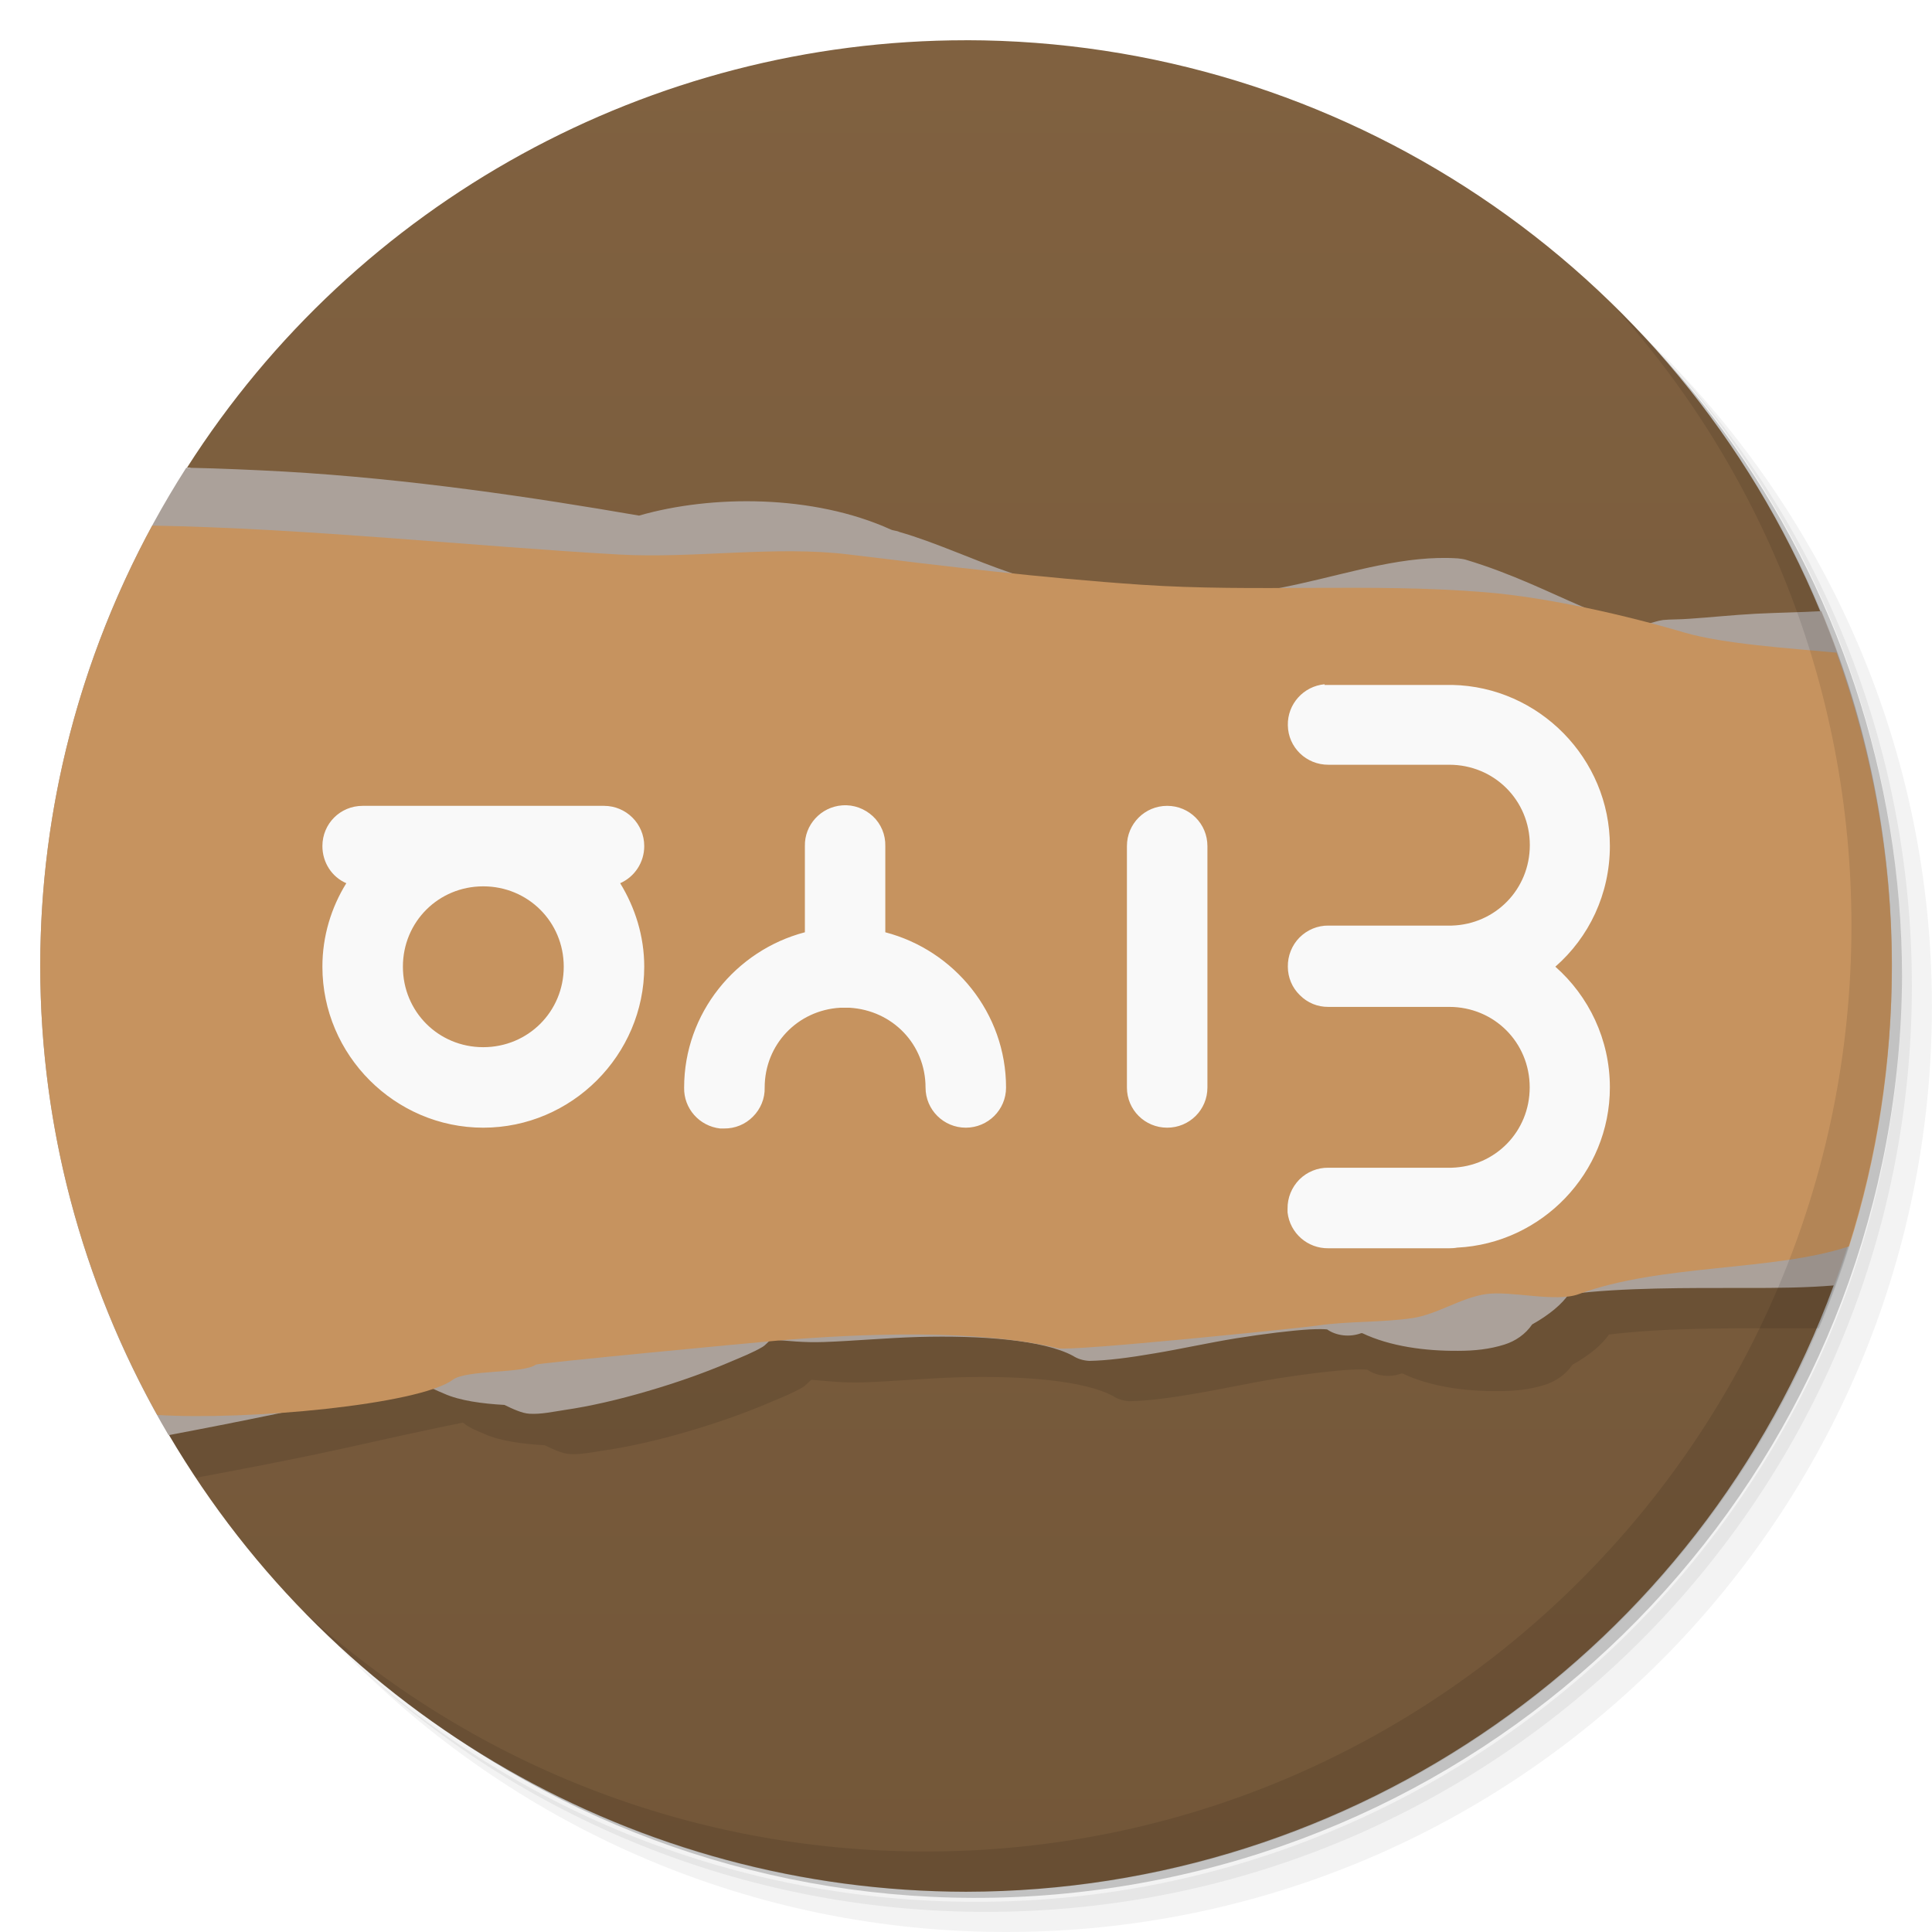
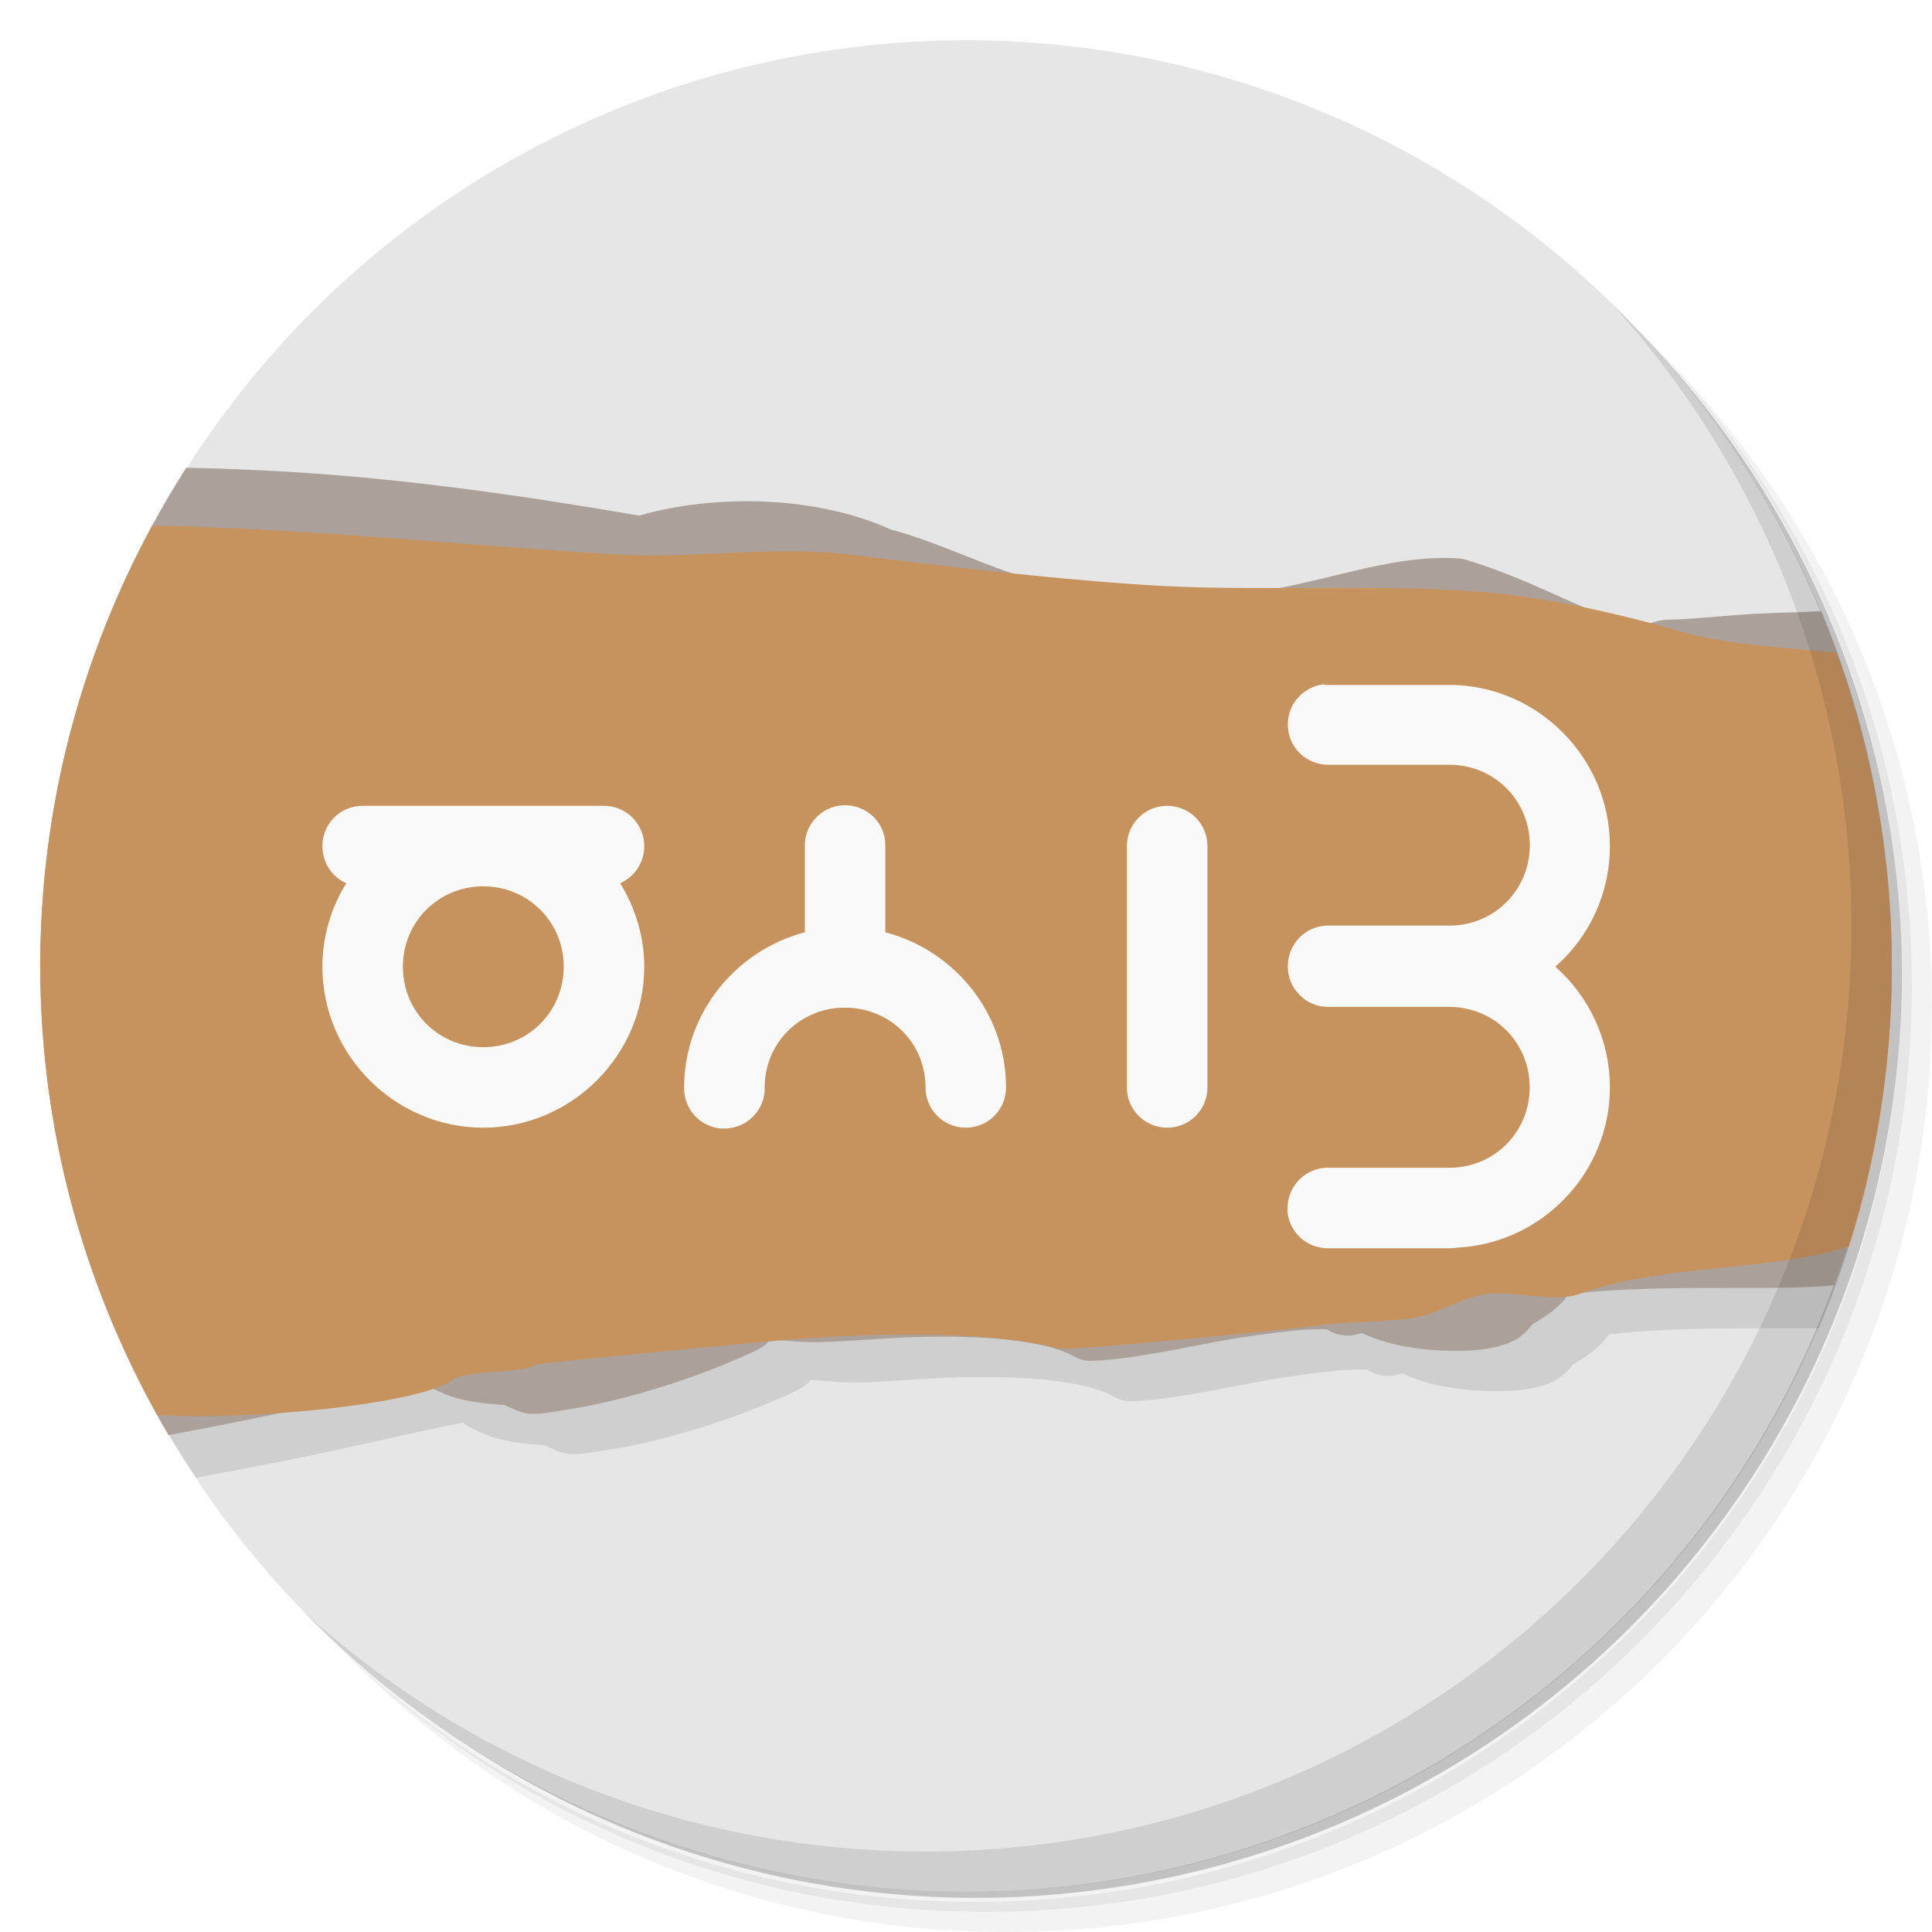
- <svg xmlns="http://www.w3.org/2000/svg" viewBox="0 0 48 48">
-   <defs>
+ <svg xmlns="http://www.w3.org/2000/svg" viewBox="0 0 48 48" id="svg2" version="1.1">
+   <defs id="defs4">
    <linearGradient id="linearGradient4187" y1="47" x2="0" y2="1" gradientUnits="userSpaceOnUse">
-       <stop style="stop-color:#735739;stop-opacity:1" />
-       <stop offset="1" style="stop-color:#806140;stop-opacity:1" />
+       <stop style="stop-color:#735739;stop-opacity:1" id="stop7" />
+       <stop offset="1" style="stop-color:#806140;stop-opacity:1" id="stop9" />
    </linearGradient>
  </defs>
-   <g>
-     <path d="m 36.31 5 c 5.859 4.062 9.688 10.831 9.688 18.5 c 0 12.426 -10.07 22.5 -22.5 22.5 c -7.669 0 -14.438 -3.828 -18.5 -9.688 c 1.037 1.822 2.306 3.499 3.781 4.969 c 4.085 3.712 9.514 5.969 15.469 5.969 c 12.703 0 23 -10.298 23 -23 c 0 -5.954 -2.256 -11.384 -5.969 -15.469 c -1.469 -1.475 -3.147 -2.744 -4.969 -3.781 z m 4.969 3.781 c 3.854 4.113 6.219 9.637 6.219 15.719 c 0 12.703 -10.297 23 -23 23 c -6.081 0 -11.606 -2.364 -15.719 -6.219 c 4.16 4.144 9.883 6.719 16.219 6.719 c 12.703 0 23 -10.298 23 -23 c 0 -6.335 -2.575 -12.06 -6.719 -16.219 z" style="opacity:0.05" />
-     <path d="m 41.28 8.781 c 3.712 4.085 5.969 9.514 5.969 15.469 c 0 12.703 -10.297 23 -23 23 c -5.954 0 -11.384 -2.256 -15.469 -5.969 c 4.113 3.854 9.637 6.219 15.719 6.219 c 12.703 0 23 -10.298 23 -23 c 0 -6.081 -2.364 -11.606 -6.219 -15.719 z" style="opacity:0.1" />
-     <path d="m 31.25 2.375 c 8.615 3.154 14.75 11.417 14.75 21.13 c 0 12.426 -10.07 22.5 -22.5 22.5 c -9.708 0 -17.971 -6.135 -21.12 -14.75 a 23 23 0 0 0 44.875 -7 a 23 23 0 0 0 -16 -21.875 z" style="opacity:0.2" />
+   <g id="g11">
+     <path d="m 36.31 5 c 5.859 4.062 9.688 10.831 9.688 18.5 c 0 12.426 -10.07 22.5 -22.5 22.5 c -7.669 0 -14.438 -3.828 -18.5 -9.688 c 1.037 1.822 2.306 3.499 3.781 4.969 c 4.085 3.712 9.514 5.969 15.469 5.969 c 12.703 0 23 -10.298 23 -23 c 0 -5.954 -2.256 -11.384 -5.969 -15.469 c -1.469 -1.475 -3.147 -2.744 -4.969 -3.781 z m 4.969 3.781 c 3.854 4.113 6.219 9.637 6.219 15.719 c 0 12.703 -10.297 23 -23 23 c -6.081 0 -11.606 -2.364 -15.719 -6.219 c 4.16 4.144 9.883 6.719 16.219 6.719 c 12.703 0 23 -10.298 23 -23 c 0 -6.335 -2.575 -12.06 -6.719 -16.219 z" style="opacity:0.05" id="path13" />
+     <path d="m 41.28 8.781 c 3.712 4.085 5.969 9.514 5.969 15.469 c 0 12.703 -10.297 23 -23 23 c -5.954 0 -11.384 -2.256 -15.469 -5.969 c 4.113 3.854 9.637 6.219 15.719 6.219 c 12.703 0 23 -10.298 23 -23 c 0 -6.081 -2.364 -11.606 -6.219 -15.719 z" style="opacity:0.1" id="path15" />
+     <path d="m 31.25 2.375 c 8.615 3.154 14.75 11.417 14.75 21.13 c 0 12.426 -10.07 22.5 -22.5 22.5 c -9.708 0 -17.971 -6.135 -21.12 -14.75 a 23 23 0 0 0 44.875 -7 a 23 23 0 0 0 -16 -21.875 z" style="opacity:0.2" id="path17" />
  </g>
-   <path d="m 24 1 c -7.84 0 -15.14 4.01 -19.355 10.621 0.026 0 0.05 0 0.076 0 c 12.785 11.443 28.625 10.242 40.502 3.564 -3.56 -8.581 -11.933 -14.177 -21.22 -14.186 m 21.557 30.936 c -14.09 -6.934 -26.856 -5.525 -41.36 3.719 4.126 7.02 11.656 11.335 19.799 11.346 9.631 -0.013 18.234 -6.02 21.557 -15.06" style="fill:url(#linearGradient4187);fill-opacity:1;stroke:none;fill-rule:evenodd" />
-   <path d="m 45.938 30.969 c -14.813 -3.398 -27.24 -2.303 -42.03 4.189 c 0.3 0.54 0.627 1.05 0.969 1.563 0.049 -0.009 0.074 -0.022 0.125 -0.031 0.813 -0.152 1.895 -0.358 2.875 -0.563 0.984 -0.207 1.945 -0.433 2.719 -0.594 0.473 -0.102 0.633 -0.133 0.906 -0.188 0.148 0.125 0.332 0.195 0.531 0.281 0.391 0.176 0.949 0.25 1.5 0.281 0.211 0.102 0.445 0.211 0.625 0.219 0.289 0.016 0.566 -0.047 0.875 -0.094 0.617 -0.09 1.335 -0.254 2.063 -0.469 0.727 -0.211 1.438 -0.465 2.031 -0.719 0.297 -0.125 0.59 -0.242 0.813 -0.375 0.082 -0.047 0.148 -0.136 0.219 -0.188 0.434 0.035 0.805 0.081 1.313 0.063 0.699 -0.023 1.555 -0.102 2.344 -0.125 1.574 -0.043 3.113 0.074 3.844 0.469 0.113 0.074 0.254 0.117 0.406 0.125 0.441 -0.008 0.988 -0.078 1.625 -0.188 0.633 -0.105 1.336 -0.262 2.031 -0.375 0.691 -0.109 1.352 -0.191 1.813 -0.219 0.23 -0.012 0.367 -0.008 0.438 0 0.227 0.16 0.563 0.199 0.844 0.094 l 0.031 0 c 0.688 0.328 1.563 0.444 2.375 0.438 0.406 0 0.785 -0.039 1.156 -0.156 0.273 -0.086 0.52 -0.254 0.688 -0.5 0.445 -0.25 0.75 -0.516 0.906 -0.75 1.352 -0.168 2.945 -0.156 4.406 -0.156 0.284 0 0.539 0.002 0.813 0 0.281 -0.66 0.531 -1.341 0.75 -2.031 z" style="fill:#000;opacity:0.1;fill-opacity:1;stroke:none;fill-rule:nonzero" />
-   <path d="M 4.625,11.625 C 2.343,15.196 1,19.447 1,24 c 0,4.253 1.175,8.239 3.188,11.656 0.791,-0.149 1.771,-0.34 2.688,-0.531 0.984,-0.207 1.945,-0.433 2.719,-0.594 0.473,-0.102 0.633,-0.133 0.906,-0.188 0.148,0.125 0.332,0.195 0.531,0.281 0.391,0.176 0.949,0.25 1.5,0.281 0.211,0.102 0.445,0.211 0.625,0.219 0.289,0.016 0.566,-0.047 0.875,-0.094 0.617,-0.09 1.335,-0.254 2.063,-0.469 0.727,-0.211 1.438,-0.465 2.031,-0.719 0.297,-0.125 0.59,-0.242 0.813,-0.375 0.082,-0.047 0.148,-0.136 0.219,-0.188 0.434,0.035 0.805,0.081 1.313,0.063 0.699,-0.023 1.555,-0.102 2.344,-0.125 1.574,-0.043 3.113,0.074 3.844,0.469 0.113,0.074 0.254,0.117 0.406,0.125 0.441,-0.008 0.988,-0.078 1.625,-0.188 0.633,-0.105 1.336,-0.262 2.031,-0.375 0.691,-0.109 1.352,-0.191 1.813,-0.219 0.23,-0.012 0.367,-0.008 0.438,0 0.227,0.16 0.563,0.199 0.844,0.094 l 0.031,0 c 0.688,0.328 1.563,0.444 2.375,0.438 0.406,0 0.785,-0.039 1.156,-0.156 0.273,-0.086 0.52,-0.254 0.688,-0.5 0.445,-0.25 0.75,-0.516 0.906,-0.75 1.352,-0.168 2.945,-0.156 4.406,-0.156 0.769,0.002 1.504,-0.006 2.188,-0.063 0.912,-2.477 1.438,-5.144 1.438,-7.938 0,-3.126 -0.621,-6.096 -1.75,-8.813 -10e-4,-0.004 -0.03,0.004 -0.031,0 -0.449,0.027 -1.012,0.034 -1.594,0.063 -0.586,0.031 -1.172,0.094 -1.656,0.125 -0.246,0.02 -0.473,0.012 -0.656,0.031 -0.145,0.02 -0.227,0.059 -0.375,0.094 -0.012,0.004 -0.086,0 -0.094,0 -0.379,0.047 -0.825,-0.117 -1.563,-0.438 -0.758,-0.324 -1.727,-0.813 -2.875,-1.156 -0.059,-0.016 -0.12,-0.023 -0.188,-0.031 -1.297,-0.086 -2.598,0.336 -3.906,0.625 -1.305,0.293 -2.527,0.449 -3.469,0.156 -0.152,-0.035 -0.316,-0.035 -0.469,0 -1.102,0.188 -2.156,-0.047 -3.219,-0.406 -0.984,-0.332 -1.93,-0.781 -2.813,-1.031 C 22.28,13.182 22.194,13.186 22.127,13.154 20.205,12.283 17.678,12.291 15.877,12.81 13.283,12.361 10.15,11.892 7.064,11.716 6.271,11.673 5.486,11.638 4.72,11.622 c -0.032,-10e-4 -0.062,10e-4 -0.094,0 z" style="fill:#aba19a;fill-opacity:1;stroke:none;fill-rule:nonzero" />
-   <path d="M 3.781,13.06 C 2.019,16.313 1,20.038 1,23.998 c 0,4.049 1.069,7.851 2.906,11.156 2.239,0.142 6.507,-0.255 7.344,-0.875 0.344,-0.254 1.754,-0.148 2.063,-0.375 0.051,-0.039 5.273,-0.535 5.969,-0.594 2.066,-0.18 5.05,-0.294 7,0.188 0.328,0.082 6.06,-0.508 6.438,-0.563 0.746,-0.113 1.609,-0.074 2.375,-0.188 0.605,-0.09 1.203,-0.504 1.813,-0.594 0.617,-0.094 1.739,0.211 2.313,0 2.05,-0.758 4.838,-0.562 6.719,-1.188 0.697,-2.196 1.063,-4.542 1.063,-6.969 0,-2.734 -0.5,-5.349 -1.375,-7.781 -1.164,-0.109 -2.806,-0.214 -3.781,-0.5 -1.414,-0.418 -3.364,-0.871 -4.938,-1 -2.82,-0.234 -5.727,0.005 -8.563,-0.188 -2.465,-0.168 -4.848,-0.457 -7.25,-0.75 -1.832,-0.227 -3.863,0.105 -5.719,0 C 11.756,13.572 7.662,13.129 3.783,13.058 Z" style="fill:#c6935f;fill-opacity:1;stroke:none;fill-rule:nonzero" />
-   <path d="m 32.91,17 c -0.523,0.047 -0.926,0.492 -0.914,1.02 0.008,0.547 0.457,0.984 1.012,0.98 l 3,0 c 1.113,0 2,0.883 2,1.996 0,1.098 -0.855,1.969 -1.941,2 -0.02,0 -0.043,0 -0.063,0 -0.031,0 -0.066,0 -0.098,0 l -2.898,0 c -0.273,-0.004 -0.531,0.105 -0.723,0.297 -0.188,0.191 -0.293,0.453 -0.289,0.723 0,0.266 0.105,0.523 0.301,0.711 0.188,0.188 0.438,0.293 0.711,0.289 l 2.918,0 c 0.004,0 0.008,0 0.016,0 l 0.063,0 c 1.117,0 2,0.883 2,2 0,1.094 -0.852,1.965 -1.941,1.996 -0.02,0 -0.039,0 -0.063,0 -0.031,0 -0.063,0 -0.09,0 l -2.906,0 c -0.273,-0.004 -0.531,0.102 -0.723,0.293 -0.191,0.195 -0.297,0.453 -0.293,0.727 0,0.027 0,0.059 0,0.09 0.059,0.516 0.496,0.898 1.016,0.891 l 2.918,0 c 0.027,0 0.051,0 0.078,0 0.066,0 0.137,-0.004 0.203,-0.016 2.102,-0.105 3.793,-1.855 3.793,-3.98 0,-1.191 -0.523,-2.266 -1.355,-3 0.836,-0.73 1.355,-1.805 1.355,-3 0,-2.172 -1.762,-3.957 -3.918,-4 -0.008,0 -0.012,0 -0.016,0 -0.023,0 -0.039,0 -0.066,0 -0.027,0 -0.063,0 -0.09,0 l -2.902,0 c -0.031,0 -0.066,0 -0.098,0 m -11.984,2.992 c -0.527,0.039 -0.938,0.484 -0.926,1.012 l 0,2.141 c -1.715,0.449 -3,2.01 -3,3.859 -0.012,0.516 0.375,0.957 0.895,1.016 0.031,0 0.063,0 0.094,0 0.273,0.004 0.531,-0.102 0.719,-0.293 0.191,-0.188 0.301,-0.453 0.293,-0.723 0,-1.074 0.82,-1.922 1.875,-1.984 0.008,0 0.012,0 0.016,0 0.027,0 0.063,0 0.094,0 0.035,0 0.074,0 0.109,0 0.008,0 0.012,0 0.016,0 1.063,0.063 1.887,0.906 1.887,1.984 0,0.551 0.449,0.996 1,0.996 0.551,0 1,-0.445 1,-0.996 0,-1.852 -1.281,-3.41 -3,-3.859 l 0,-2.141 C 22.003,20.74 21.89,20.47 21.686,20.279 21.483,20.091 21.206,19.986 20.928,20.009 M 9.01,20.021 c -0.559,0 -1,0.445 -1,1 0,0.41 0.238,0.77 0.594,0.922 -0.375,0.605 -0.594,1.316 -0.594,2.074 0,2.199 1.805,4 3.996,4 2.195,0 4,-1.801 4,-4 0,-0.758 -0.227,-1.469 -0.598,-2.074 0.355,-0.156 0.598,-0.512 0.598,-0.922 0,-0.555 -0.449,-1 -1,-1 m 13.992,0 c -0.555,0 -1,0.445 -1,1 l 0,6 c 0,0.551 0.445,0.996 1,0.996 0.555,0 1,-0.445 1,-0.996 l 0,-6 c 0,-0.555 -0.445,-1 -1,-1 m -16.992,2 c 1.113,0 2,0.883 2,1.996 0,1.117 -0.887,2 -2,2 -1.113,0 -1.996,-0.883 -1.996,-2 0,-1.113 0.883,-1.996 1.996,-1.996 m 0,0" style="fill:#f9f9f9;fill-opacity:1;stroke:none;fill-rule:nonzero" />
-   <g>
-     <path d="m 40.03 7.531 c 3.712 4.084 5.969 9.514 5.969 15.469 0 12.703 -10.297 23 -23 23 c -5.954 0 -11.384 -2.256 -15.469 -5.969 4.178 4.291 10.01 6.969 16.469 6.969 c 12.703 0 23 -10.298 23 -23 0 -6.462 -2.677 -12.291 -6.969 -16.469 z" style="opacity:0.1" />
+   <path d="m 24 1 c -7.84 0 -15.14 4.01 -19.355 10.621 0.026 0 0.05 0 0.076 0 c 12.785 11.443 28.625 10.242 40.502 3.564 -3.56 -8.581 -11.933 -14.177 -21.22 -14.186 m 21.557 30.936 c -14.09 -6.934 -26.856 -5.525 -41.36 3.719 4.126 7.02 11.656 11.335 19.799 11.346 9.631 -0.013 18.234 -6.02 21.557 -15.06" style="fill:#e6e6e6;fill-opacity:1;stroke:none;fill-rule:evenodd" id="path19" />
+   <path d="m 45.938 30.969 c -14.813 -3.398 -27.24 -2.303 -42.03 4.189 c 0.3 0.54 0.627 1.05 0.969 1.563 0.049 -0.009 0.074 -0.022 0.125 -0.031 0.813 -0.152 1.895 -0.358 2.875 -0.563 0.984 -0.207 1.945 -0.433 2.719 -0.594 0.473 -0.102 0.633 -0.133 0.906 -0.188 0.148 0.125 0.332 0.195 0.531 0.281 0.391 0.176 0.949 0.25 1.5 0.281 0.211 0.102 0.445 0.211 0.625 0.219 0.289 0.016 0.566 -0.047 0.875 -0.094 0.617 -0.09 1.335 -0.254 2.063 -0.469 0.727 -0.211 1.438 -0.465 2.031 -0.719 0.297 -0.125 0.59 -0.242 0.813 -0.375 0.082 -0.047 0.148 -0.136 0.219 -0.188 0.434 0.035 0.805 0.081 1.313 0.063 0.699 -0.023 1.555 -0.102 2.344 -0.125 1.574 -0.043 3.113 0.074 3.844 0.469 0.113 0.074 0.254 0.117 0.406 0.125 0.441 -0.008 0.988 -0.078 1.625 -0.188 0.633 -0.105 1.336 -0.262 2.031 -0.375 0.691 -0.109 1.352 -0.191 1.813 -0.219 0.23 -0.012 0.367 -0.008 0.438 0 0.227 0.16 0.563 0.199 0.844 0.094 l 0.031 0 c 0.688 0.328 1.563 0.444 2.375 0.438 0.406 0 0.785 -0.039 1.156 -0.156 0.273 -0.086 0.52 -0.254 0.688 -0.5 0.445 -0.25 0.75 -0.516 0.906 -0.75 1.352 -0.168 2.945 -0.156 4.406 -0.156 0.284 0 0.539 0.002 0.813 0 0.281 -0.66 0.531 -1.341 0.75 -2.031 z" style="fill:#000;opacity:0.1;fill-opacity:1;stroke:none;fill-rule:nonzero" id="path21" />
+   <path d="M 4.625,11.625 C 2.343,15.196 1,19.447 1,24 c 0,4.253 1.175,8.239 3.188,11.656 0.791,-0.149 1.771,-0.34 2.688,-0.531 0.984,-0.207 1.945,-0.433 2.719,-0.594 0.473,-0.102 0.633,-0.133 0.906,-0.188 0.148,0.125 0.332,0.195 0.531,0.281 0.391,0.176 0.949,0.25 1.5,0.281 0.211,0.102 0.445,0.211 0.625,0.219 0.289,0.016 0.566,-0.047 0.875,-0.094 0.617,-0.09 1.335,-0.254 2.063,-0.469 0.727,-0.211 1.438,-0.465 2.031,-0.719 0.297,-0.125 0.59,-0.242 0.813,-0.375 0.082,-0.047 0.148,-0.136 0.219,-0.188 0.434,0.035 0.805,0.081 1.313,0.063 0.699,-0.023 1.555,-0.102 2.344,-0.125 1.574,-0.043 3.113,0.074 3.844,0.469 0.113,0.074 0.254,0.117 0.406,0.125 0.441,-0.008 0.988,-0.078 1.625,-0.188 0.633,-0.105 1.336,-0.262 2.031,-0.375 0.691,-0.109 1.352,-0.191 1.813,-0.219 0.23,-0.012 0.367,-0.008 0.438,0 0.227,0.16 0.563,0.199 0.844,0.094 l 0.031,0 c 0.688,0.328 1.563,0.444 2.375,0.438 0.406,0 0.785,-0.039 1.156,-0.156 0.273,-0.086 0.52,-0.254 0.688,-0.5 0.445,-0.25 0.75,-0.516 0.906,-0.75 1.352,-0.168 2.945,-0.156 4.406,-0.156 0.769,0.002 1.504,-0.006 2.188,-0.063 0.912,-2.477 1.438,-5.144 1.438,-7.938 0,-3.126 -0.621,-6.096 -1.75,-8.813 -10e-4,-0.004 -0.03,0.004 -0.031,0 -0.449,0.027 -1.012,0.034 -1.594,0.063 -0.586,0.031 -1.172,0.094 -1.656,0.125 -0.246,0.02 -0.473,0.012 -0.656,0.031 -0.145,0.02 -0.227,0.059 -0.375,0.094 -0.012,0.004 -0.086,0 -0.094,0 -0.379,0.047 -0.825,-0.117 -1.563,-0.438 -0.758,-0.324 -1.727,-0.813 -2.875,-1.156 -0.059,-0.016 -0.12,-0.023 -0.188,-0.031 -1.297,-0.086 -2.598,0.336 -3.906,0.625 -1.305,0.293 -2.527,0.449 -3.469,0.156 -0.152,-0.035 -0.316,-0.035 -0.469,0 -1.102,0.188 -2.156,-0.047 -3.219,-0.406 -0.984,-0.332 -1.93,-0.781 -2.813,-1.031 C 22.28,13.182 22.194,13.186 22.127,13.154 20.205,12.283 17.678,12.291 15.877,12.81 13.283,12.361 10.15,11.892 7.064,11.716 6.271,11.673 5.486,11.638 4.72,11.622 c -0.032,-10e-4 -0.062,10e-4 -0.094,0 z" style="fill:#aba19a;fill-opacity:1;stroke:none;fill-rule:nonzero" id="path23" />
+   <path d="M 3.781,13.06 C 2.019,16.313 1,20.038 1,23.998 c 0,4.049 1.069,7.851 2.906,11.156 2.239,0.142 6.507,-0.255 7.344,-0.875 0.344,-0.254 1.754,-0.148 2.063,-0.375 0.051,-0.039 5.273,-0.535 5.969,-0.594 2.066,-0.18 5.05,-0.294 7,0.188 0.328,0.082 6.06,-0.508 6.438,-0.563 0.746,-0.113 1.609,-0.074 2.375,-0.188 0.605,-0.09 1.203,-0.504 1.813,-0.594 0.617,-0.094 1.739,0.211 2.313,0 2.05,-0.758 4.838,-0.562 6.719,-1.188 0.697,-2.196 1.063,-4.542 1.063,-6.969 0,-2.734 -0.5,-5.349 -1.375,-7.781 -1.164,-0.109 -2.806,-0.214 -3.781,-0.5 -1.414,-0.418 -3.364,-0.871 -4.938,-1 -2.82,-0.234 -5.727,0.005 -8.563,-0.188 -2.465,-0.168 -4.848,-0.457 -7.25,-0.75 -1.832,-0.227 -3.863,0.105 -5.719,0 C 11.756,13.572 7.662,13.129 3.783,13.058 Z" style="fill:#c6935f;fill-opacity:1;stroke:none;fill-rule:nonzero" id="path25" />
+   <path d="m 32.91,17 c -0.523,0.047 -0.926,0.492 -0.914,1.02 0.008,0.547 0.457,0.984 1.012,0.98 l 3,0 c 1.113,0 2,0.883 2,1.996 0,1.098 -0.855,1.969 -1.941,2 -0.02,0 -0.043,0 -0.063,0 -0.031,0 -0.066,0 -0.098,0 l -2.898,0 c -0.273,-0.004 -0.531,0.105 -0.723,0.297 -0.188,0.191 -0.293,0.453 -0.289,0.723 0,0.266 0.105,0.523 0.301,0.711 0.188,0.188 0.438,0.293 0.711,0.289 l 2.918,0 c 0.004,0 0.008,0 0.016,0 l 0.063,0 c 1.117,0 2,0.883 2,2 0,1.094 -0.852,1.965 -1.941,1.996 -0.02,0 -0.039,0 -0.063,0 -0.031,0 -0.063,0 -0.09,0 l -2.906,0 c -0.273,-0.004 -0.531,0.102 -0.723,0.293 -0.191,0.195 -0.297,0.453 -0.293,0.727 0,0.027 0,0.059 0,0.09 0.059,0.516 0.496,0.898 1.016,0.891 l 2.918,0 c 0.027,0 0.051,0 0.078,0 0.066,0 0.137,-0.004 0.203,-0.016 2.102,-0.105 3.793,-1.855 3.793,-3.98 0,-1.191 -0.523,-2.266 -1.355,-3 0.836,-0.73 1.355,-1.805 1.355,-3 0,-2.172 -1.762,-3.957 -3.918,-4 -0.008,0 -0.012,0 -0.016,0 -0.023,0 -0.039,0 -0.066,0 -0.027,0 -0.063,0 -0.09,0 l -2.902,0 c -0.031,0 -0.066,0 -0.098,0 m -11.984,2.992 c -0.527,0.039 -0.938,0.484 -0.926,1.012 l 0,2.141 c -1.715,0.449 -3,2.01 -3,3.859 -0.012,0.516 0.375,0.957 0.895,1.016 0.031,0 0.063,0 0.094,0 0.273,0.004 0.531,-0.102 0.719,-0.293 0.191,-0.188 0.301,-0.453 0.293,-0.723 0,-1.074 0.82,-1.922 1.875,-1.984 0.008,0 0.012,0 0.016,0 0.027,0 0.063,0 0.094,0 0.035,0 0.074,0 0.109,0 0.008,0 0.012,0 0.016,0 1.063,0.063 1.887,0.906 1.887,1.984 0,0.551 0.449,0.996 1,0.996 0.551,0 1,-0.445 1,-0.996 0,-1.852 -1.281,-3.41 -3,-3.859 l 0,-2.141 C 22.003,20.74 21.89,20.47 21.686,20.279 21.483,20.091 21.206,19.986 20.928,20.009 M 9.01,20.021 c -0.559,0 -1,0.445 -1,1 0,0.41 0.238,0.77 0.594,0.922 -0.375,0.605 -0.594,1.316 -0.594,2.074 0,2.199 1.805,4 3.996,4 2.195,0 4,-1.801 4,-4 0,-0.758 -0.227,-1.469 -0.598,-2.074 0.355,-0.156 0.598,-0.512 0.598,-0.922 0,-0.555 -0.449,-1 -1,-1 m 13.992,0 c -0.555,0 -1,0.445 -1,1 l 0,6 c 0,0.551 0.445,0.996 1,0.996 0.555,0 1,-0.445 1,-0.996 l 0,-6 c 0,-0.555 -0.445,-1 -1,-1 m -16.992,2 c 1.113,0 2,0.883 2,1.996 0,1.117 -0.887,2 -2,2 -1.113,0 -1.996,-0.883 -1.996,-2 0,-1.113 0.883,-1.996 1.996,-1.996 m 0,0" style="fill:#f9f9f9;fill-opacity:1;stroke:none;fill-rule:nonzero" id="path27" />
+   <g id="g29">
+     <path d="m 40.03 7.531 c 3.712 4.084 5.969 9.514 5.969 15.469 0 12.703 -10.297 23 -23 23 c -5.954 0 -11.384 -2.256 -15.469 -5.969 4.178 4.291 10.01 6.969 16.469 6.969 c 12.703 0 23 -10.298 23 -23 0 -6.462 -2.677 -12.291 -6.969 -16.469 z" style="opacity:0.1" id="path31" />
  </g>
</svg>
